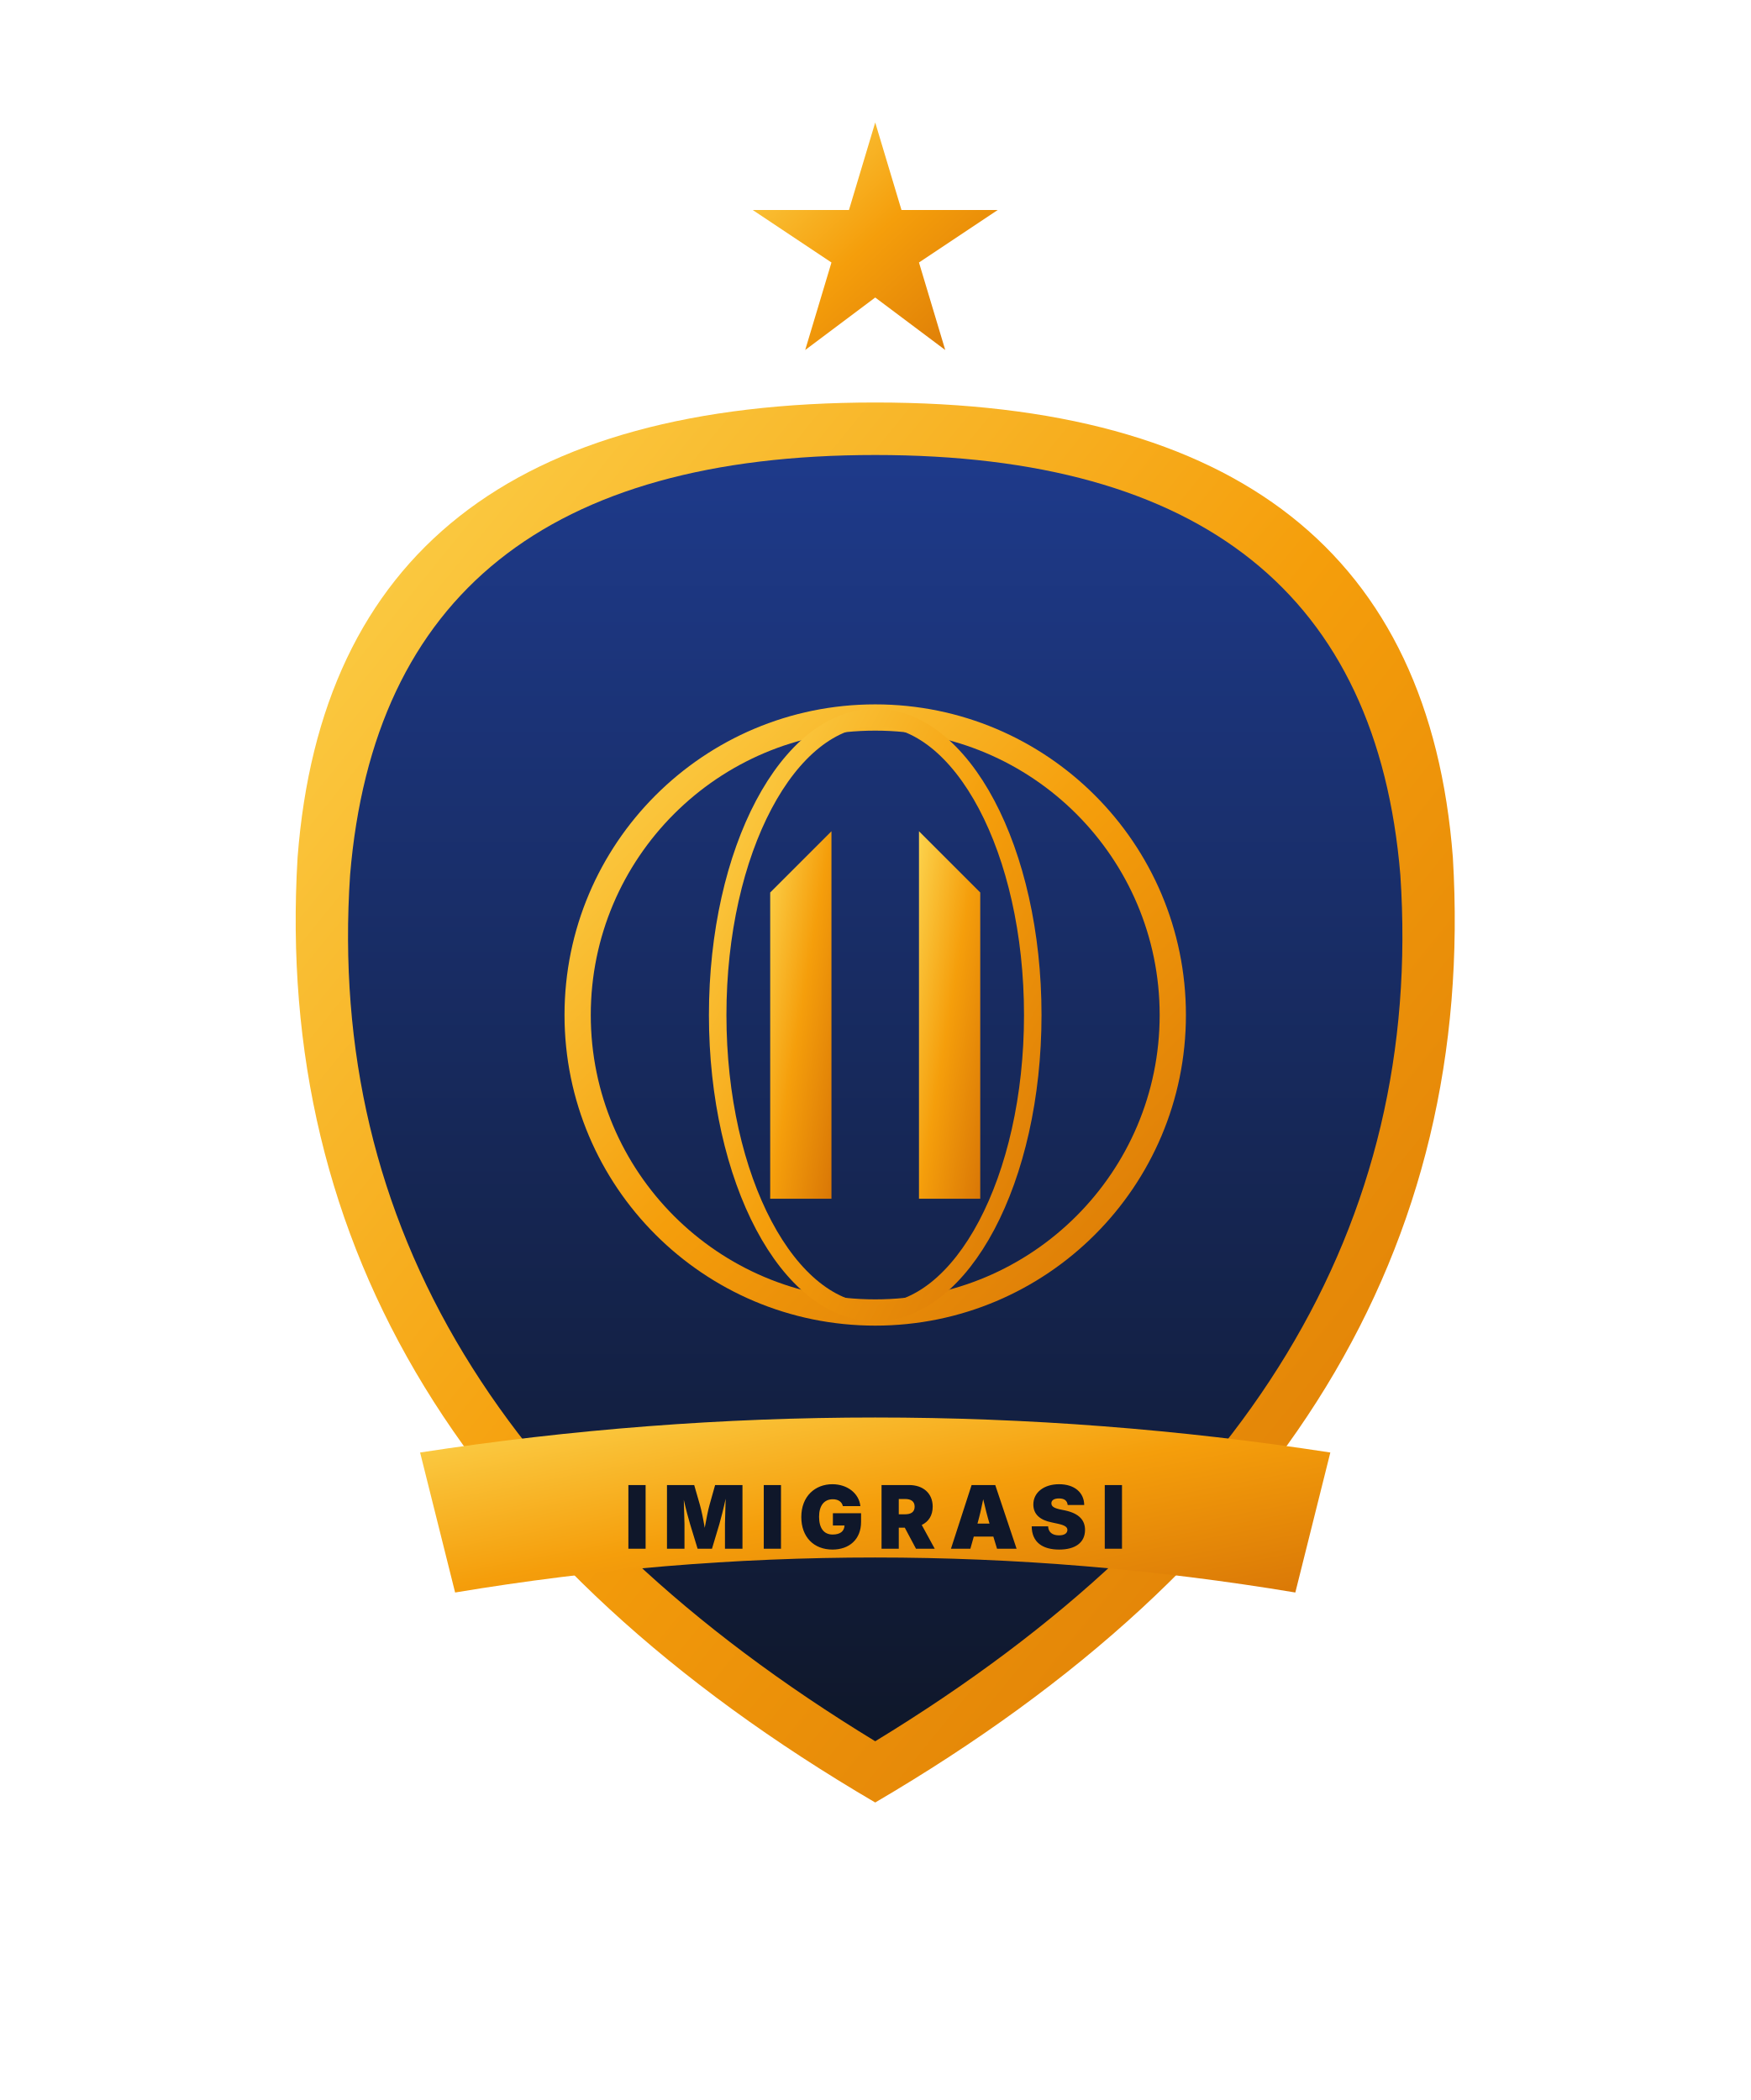
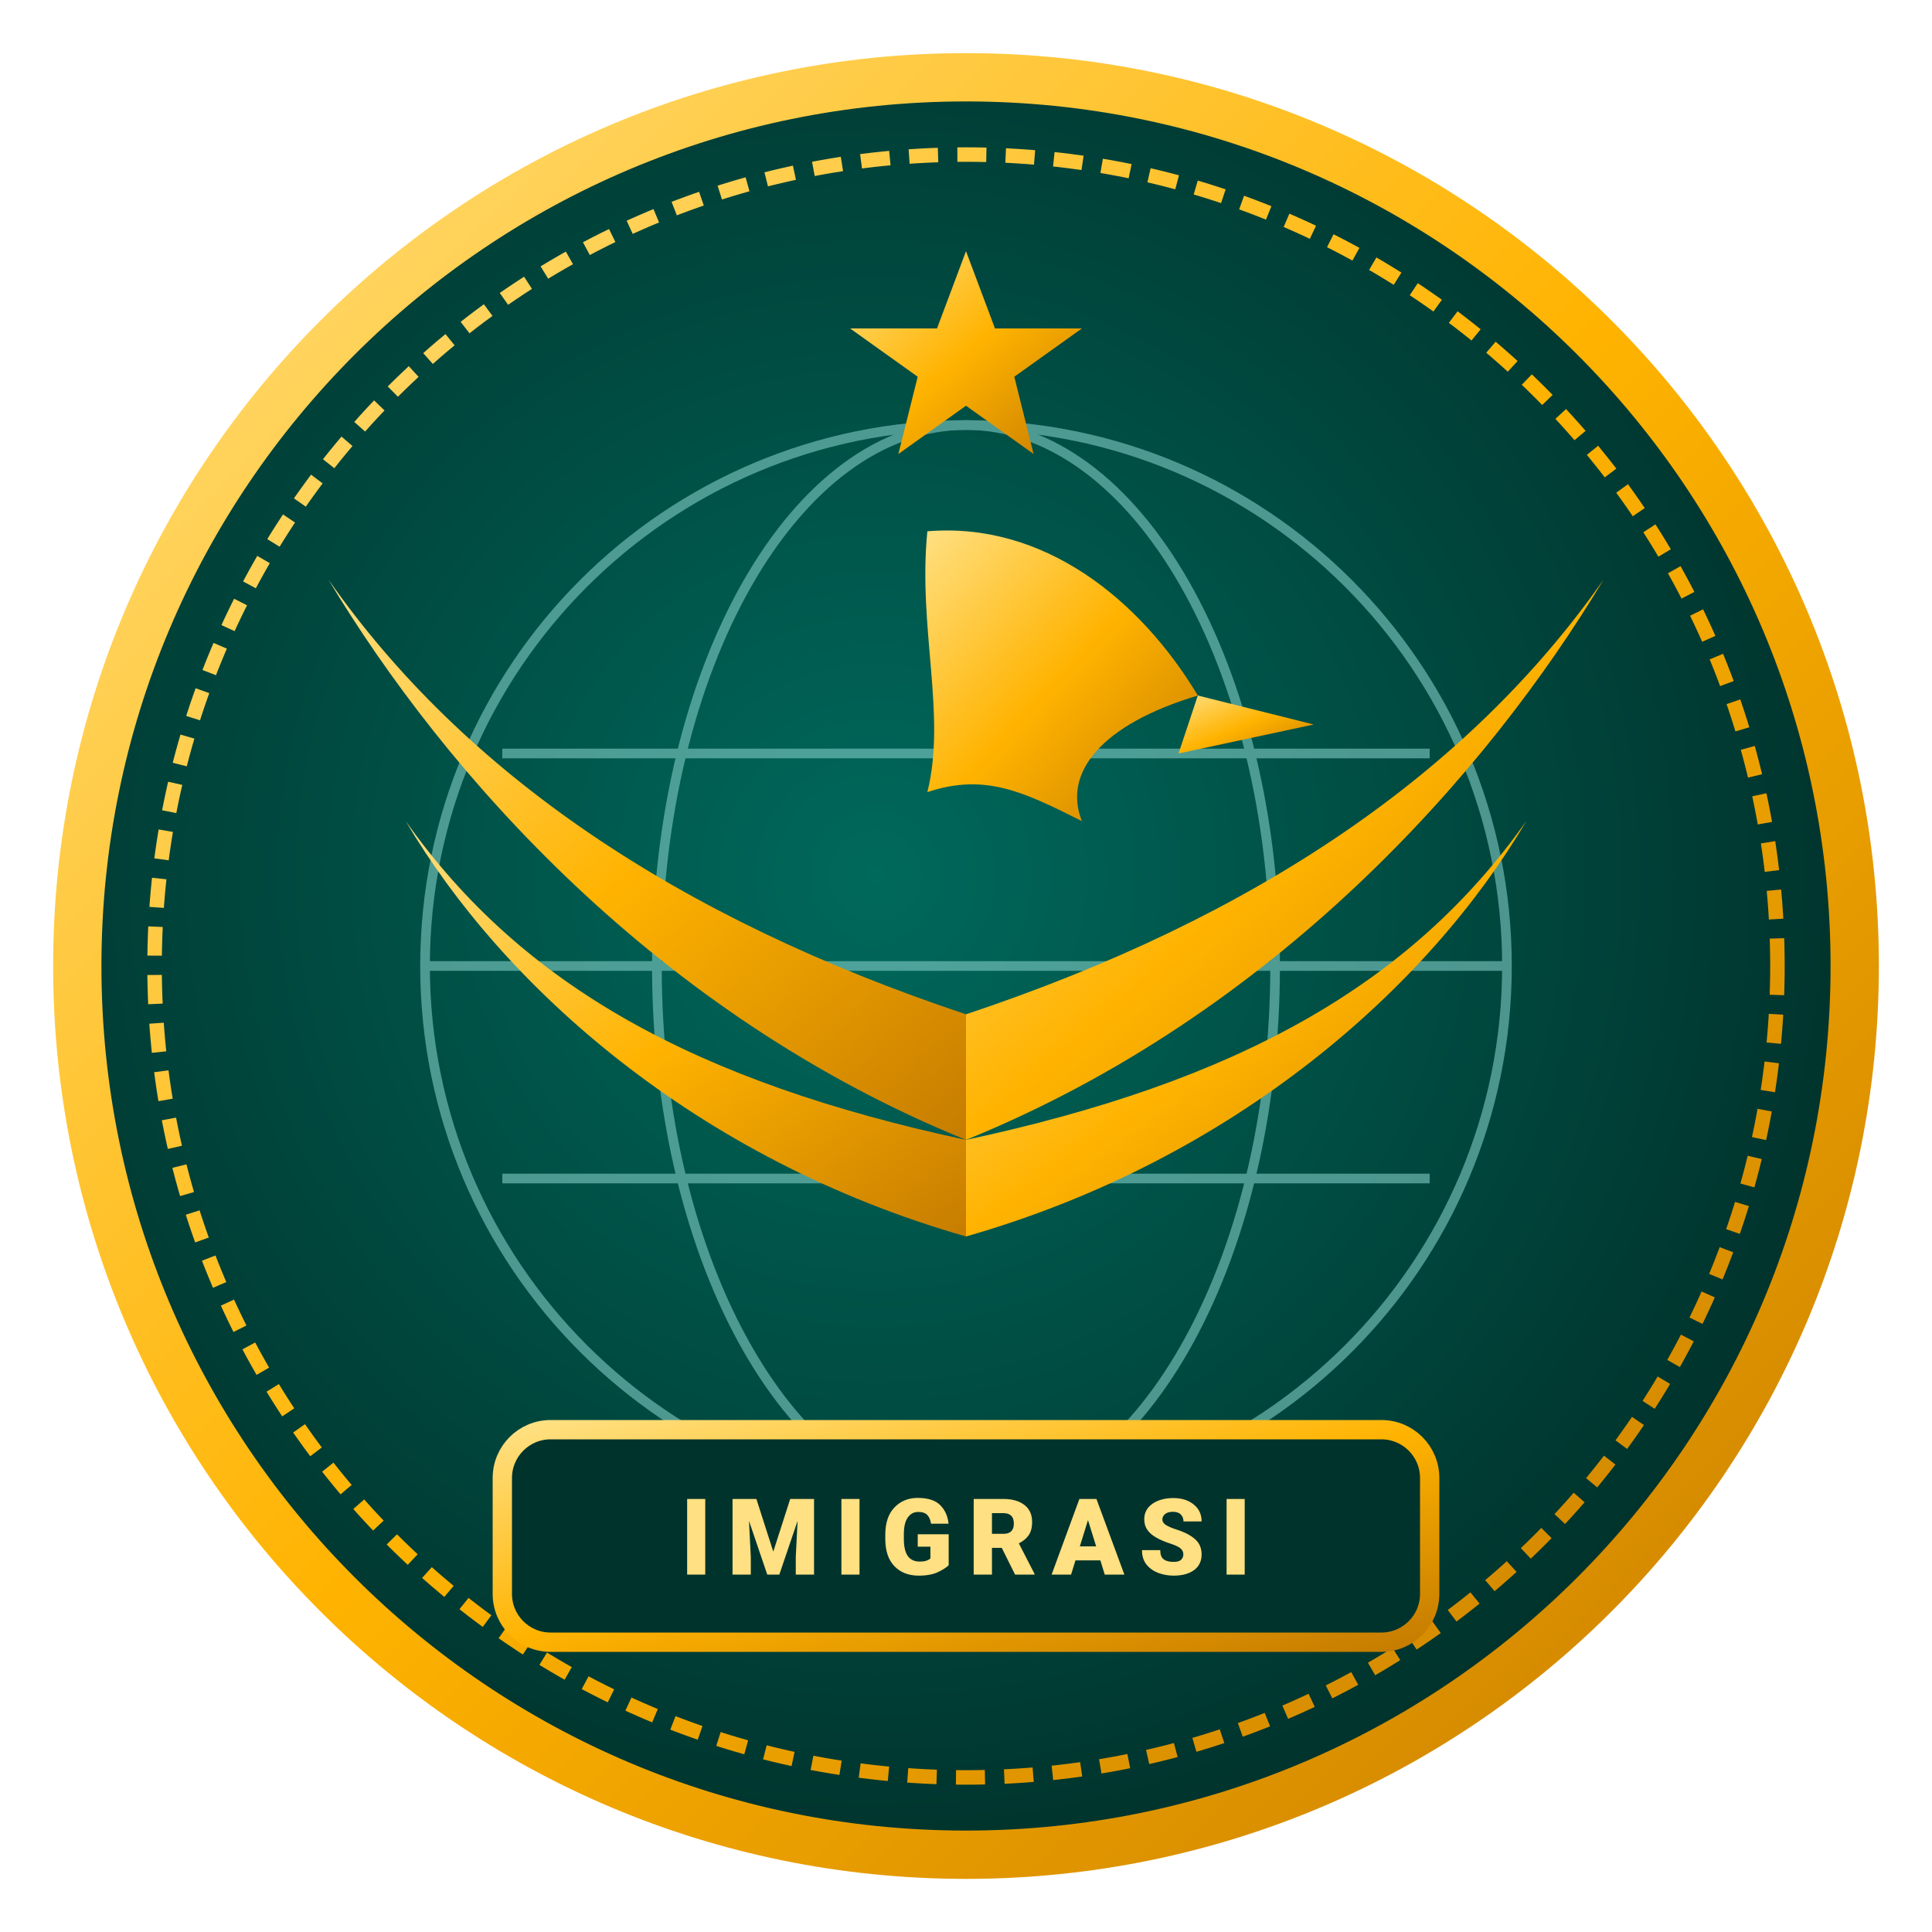
- <svg xmlns="http://www.w3.org/2000/svg" viewBox="0 0 200 240" width="100%" height="100%">
+ <svg xmlns="http://www.w3.org/2000/svg" viewBox="0 0 200 200">
  <defs>
+     <radialGradient id="imigrasiBg" cx="45%" cy="45%" r="55%">
+       <stop offset="0%" stop-color="#00695C" />
+       <stop offset="100%" stop-color="#00332C" />
+     </radialGradient>
    <linearGradient id="goldImigrasi" x1="0%" y1="0%" x2="100%" y2="100%">
-       <stop offset="0%" stop-color="#FCD34D" />
-       <stop offset="50%" stop-color="#F59E0B" />
-       <stop offset="100%" stop-color="#D97706" />
-     </linearGradient>
-     <linearGradient id="blueImigrasi" x1="0%" y1="0%" x2="0%" y2="100%">
-       <stop offset="0%" stop-color="#1E3A8A" />
-       <stop offset="100%" stop-color="#0F172A" />
+       <stop offset="0%" stop-color="#FFE082" />
+       <stop offset="50%" stop-color="#FFB300" />
+       <stop offset="100%" stop-color="#C67C00" />
    </linearGradient>
  </defs>
-   <path d="M 100,14 L 103,24 L 114,24 L 105,30 L 108,40 L 100,34 L 92,40 L 95,30 L 86,24 L 97,24 Z" fill="url(#goldImigrasi)" />
-   <path d="M 100,46 Q 162,46 166,98 Q 170,165 100,206 Q 30,165 34,98 Q 38,46 100,46 Z" fill="url(#goldImigrasi)" />
-   <path d="M 100,52 Q 156,52 160,100 Q 164,160 100,199 Q 36,160 40,100 Q 44,52 100,52 Z" fill="url(#blueImigrasi)" />
-   <circle cx="100" cy="116" r="34" fill="none" stroke="url(#goldImigrasi)" stroke-width="3" />
-   <ellipse cx="100" cy="116" rx="18" ry="34" fill="none" stroke="url(#goldImigrasi)" stroke-width="2" />
-   <line x1="66" y1="116" x2="134" y2="116" stroke="url(#goldImigrasi)" stroke-width="2" />
-   <line x1="72" y1="102" x2="128" y2="102" stroke="url(#goldImigrasi)" stroke-width="1.5" stroke-dasharray="2 1" />
-   <line x1="72" y1="130" x2="128" y2="130" stroke="url(#goldImigrasi)" stroke-width="1.5" stroke-dasharray="2 1" />
-   <path d="M 88,102 L 95,95 L 95,137 L 88,137 Z" fill="url(#goldImigrasi)" />
-   <path d="M 112,102 L 105,95 L 105,137 L 112,137 Z" fill="url(#goldImigrasi)" />
-   <path d="M 48,166 Q 100,158 152,166 L 148,182 Q 100,174 52,182 Z" fill="url(#goldImigrasi)" />
-   <text x="100" y="177" font-family="'Inter', sans-serif" font-weight="900" font-size="10" fill="#0F172A" text-anchor="middle" letter-spacing="1.5">IMIGRASI</text>
+   <circle cx="100" cy="100" r="92" fill="url(#imigrasiBg)" stroke="url(#goldImigrasi)" stroke-width="5" />
+   <circle cx="100" cy="100" r="84" fill="none" stroke="url(#goldImigrasi)" stroke-width="1.5" stroke-dasharray="3,2" />
+   <g fill="none" stroke="#80CBC4" stroke-width="1" opacity="0.6">
+     <circle cx="100" cy="100" r="56" />
+     <ellipse cx="100" cy="100" rx="32" ry="56" />
+     <line x1="44" y1="100" x2="156" y2="100" />
+     <line x1="52" y1="78" x2="148" y2="78" />
+     <line x1="52" y1="122" x2="148" y2="122" />
+   </g>
+   <g fill="url(#goldImigrasi)">
+     <polygon points="100,26 103,34 112,34 105,39 107,47 100,42 93,47 95,39 88,34 97,34" />
+     <path d="M96,55 C108,54 118,62 124,72 C114,75 110,80 112,85 C106,82 102,80 96,82 C98,74 95,65 96,55 Z" />
+     <polygon points="124,72 136,75 122,78" />
+     <path d="M100,105 C70,95 48,80 34,60 C46,80 68,105 100,118 Z" />
+     <path d="M100,118 C72,112 54,102 42,85 C52,102 72,120 100,128 Z" />
+     <path d="M100,105 C130,95 152,80 166,60 C154,80 132,105 100,118 Z" />
+     <path d="M100,118 C128,112 146,102 158,85 C148,102 128,120 100,128 Z" />
+   </g>
+   <rect x="52" y="148" width="96" height="22" rx="5" fill="#00332C" stroke="url(#goldImigrasi)" stroke-width="2" />
+   <text x="100" y="163" text-anchor="middle" font-family="'Segoe UI', Roboto, sans-serif" font-weight="900" font-size="11" fill="#FFE082" letter-spacing="1.5">IMIGRASI</text>
</svg>
